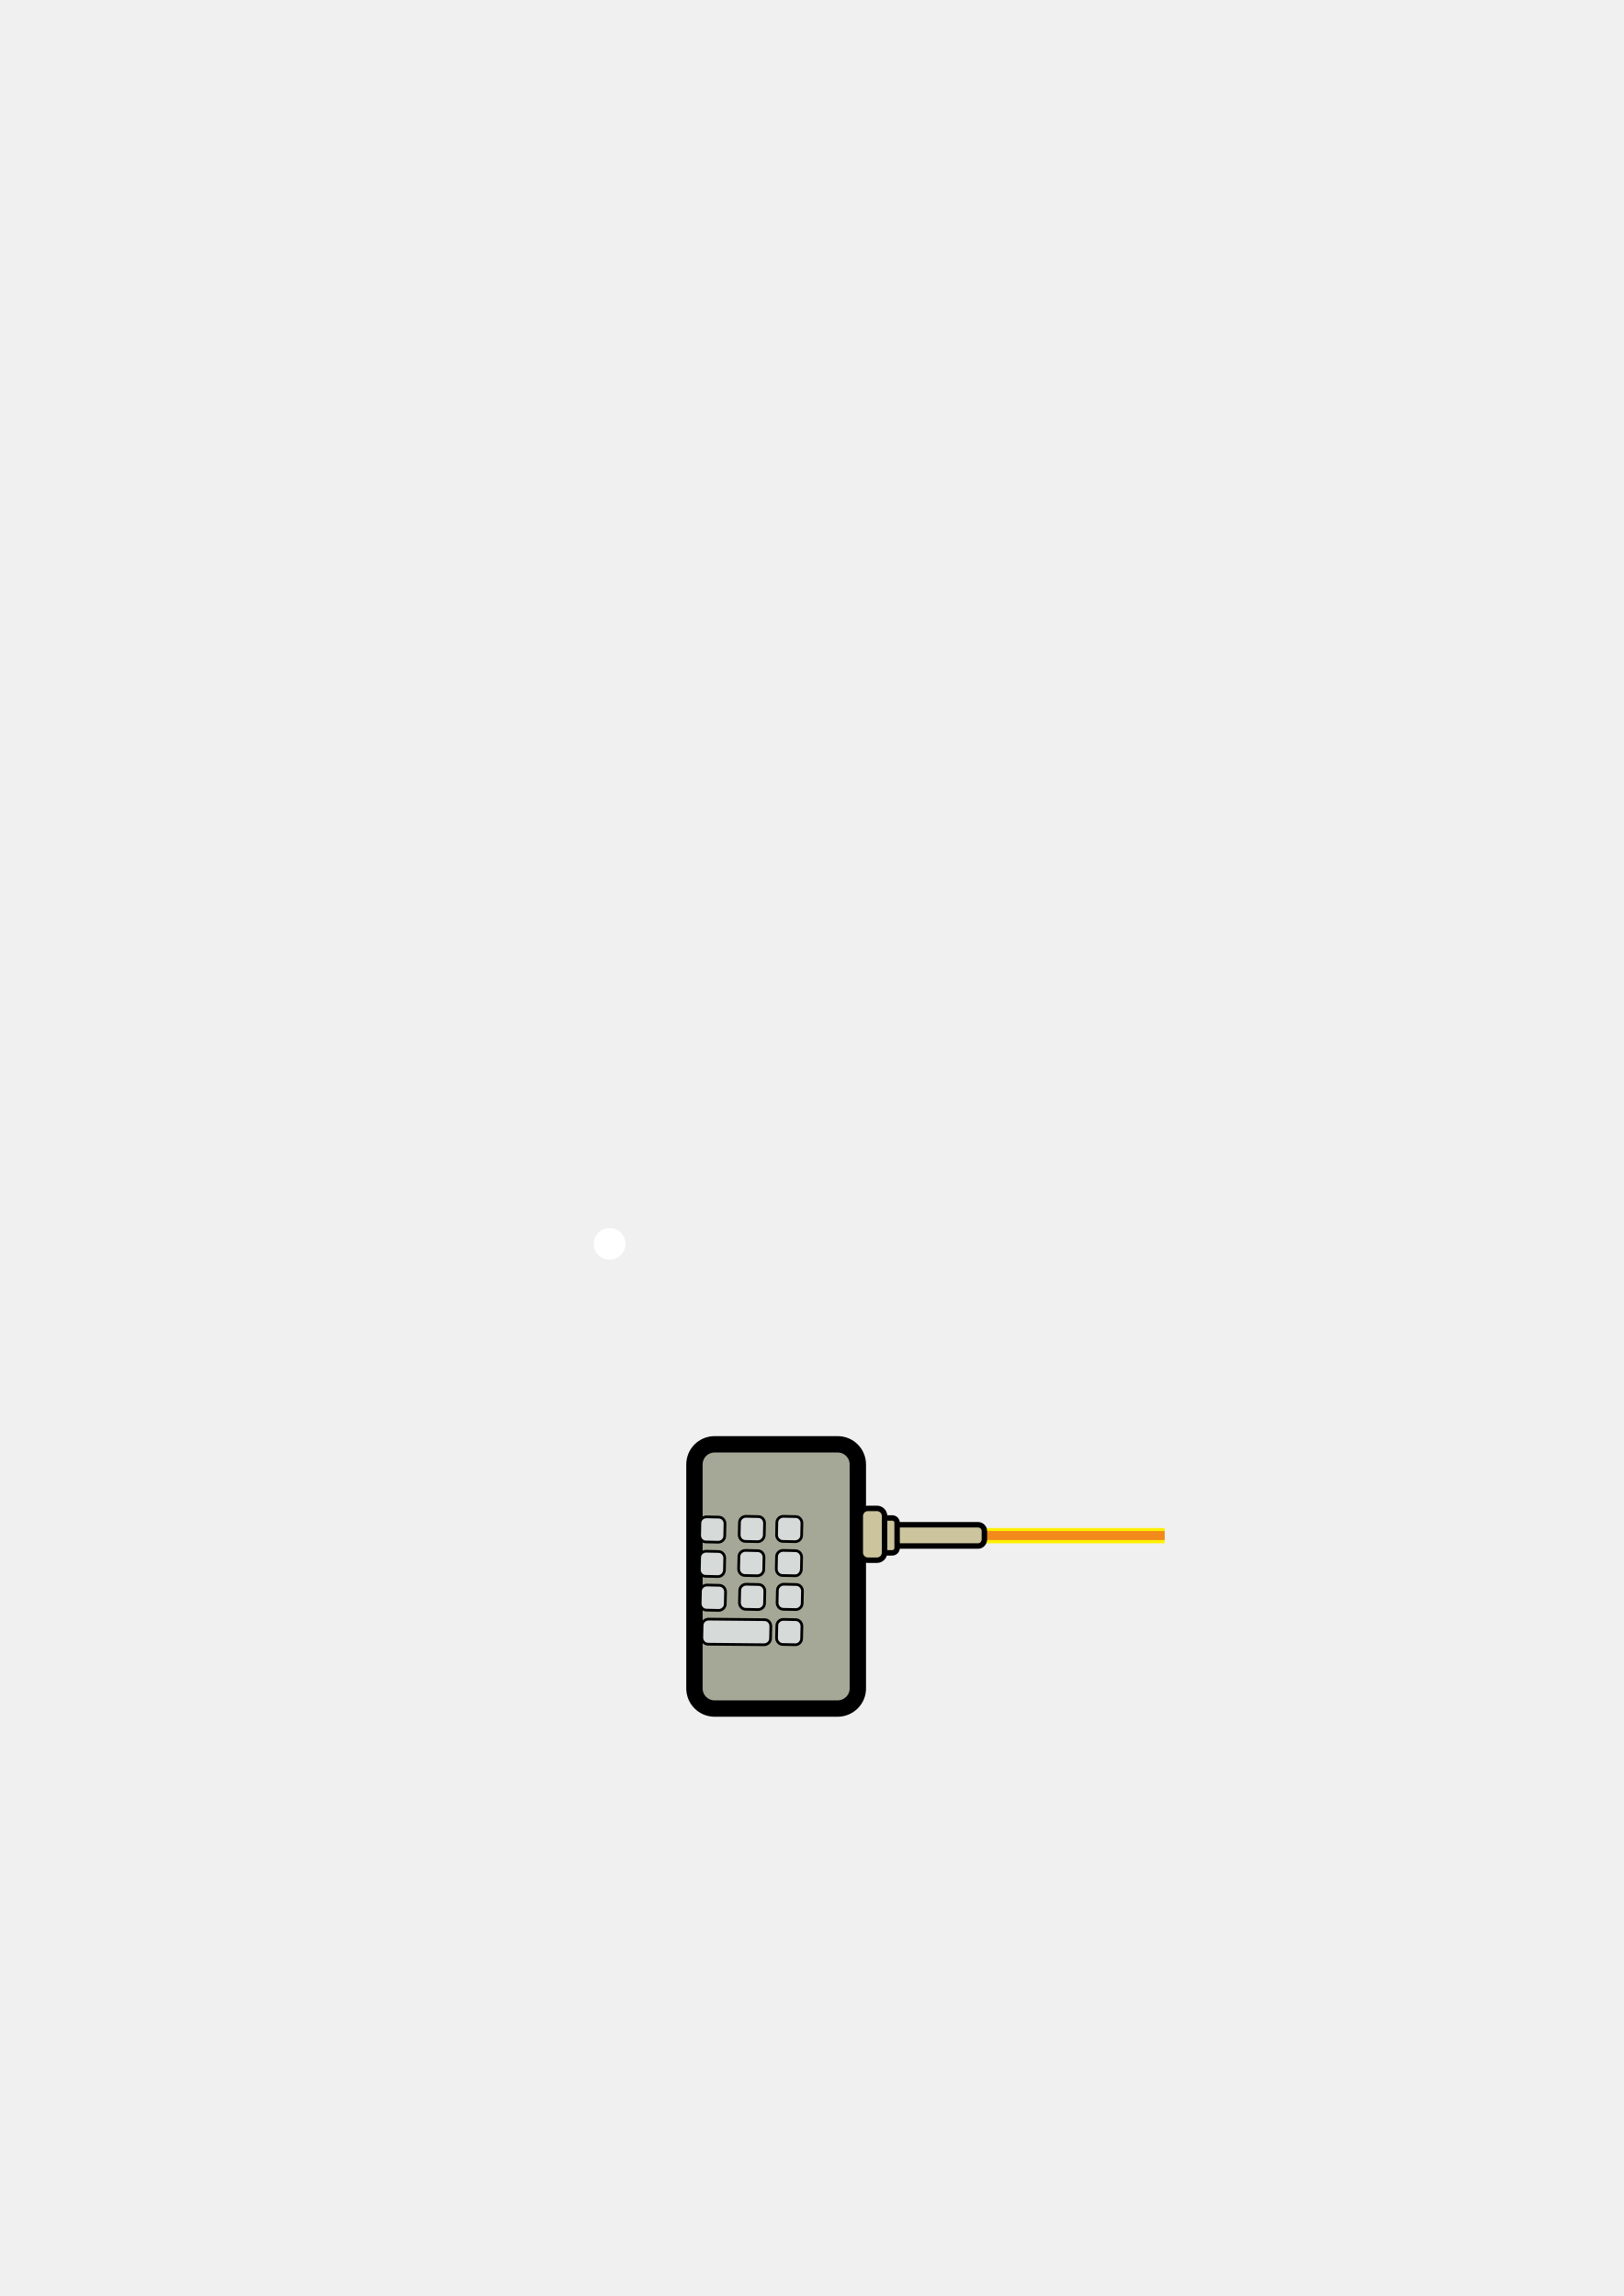
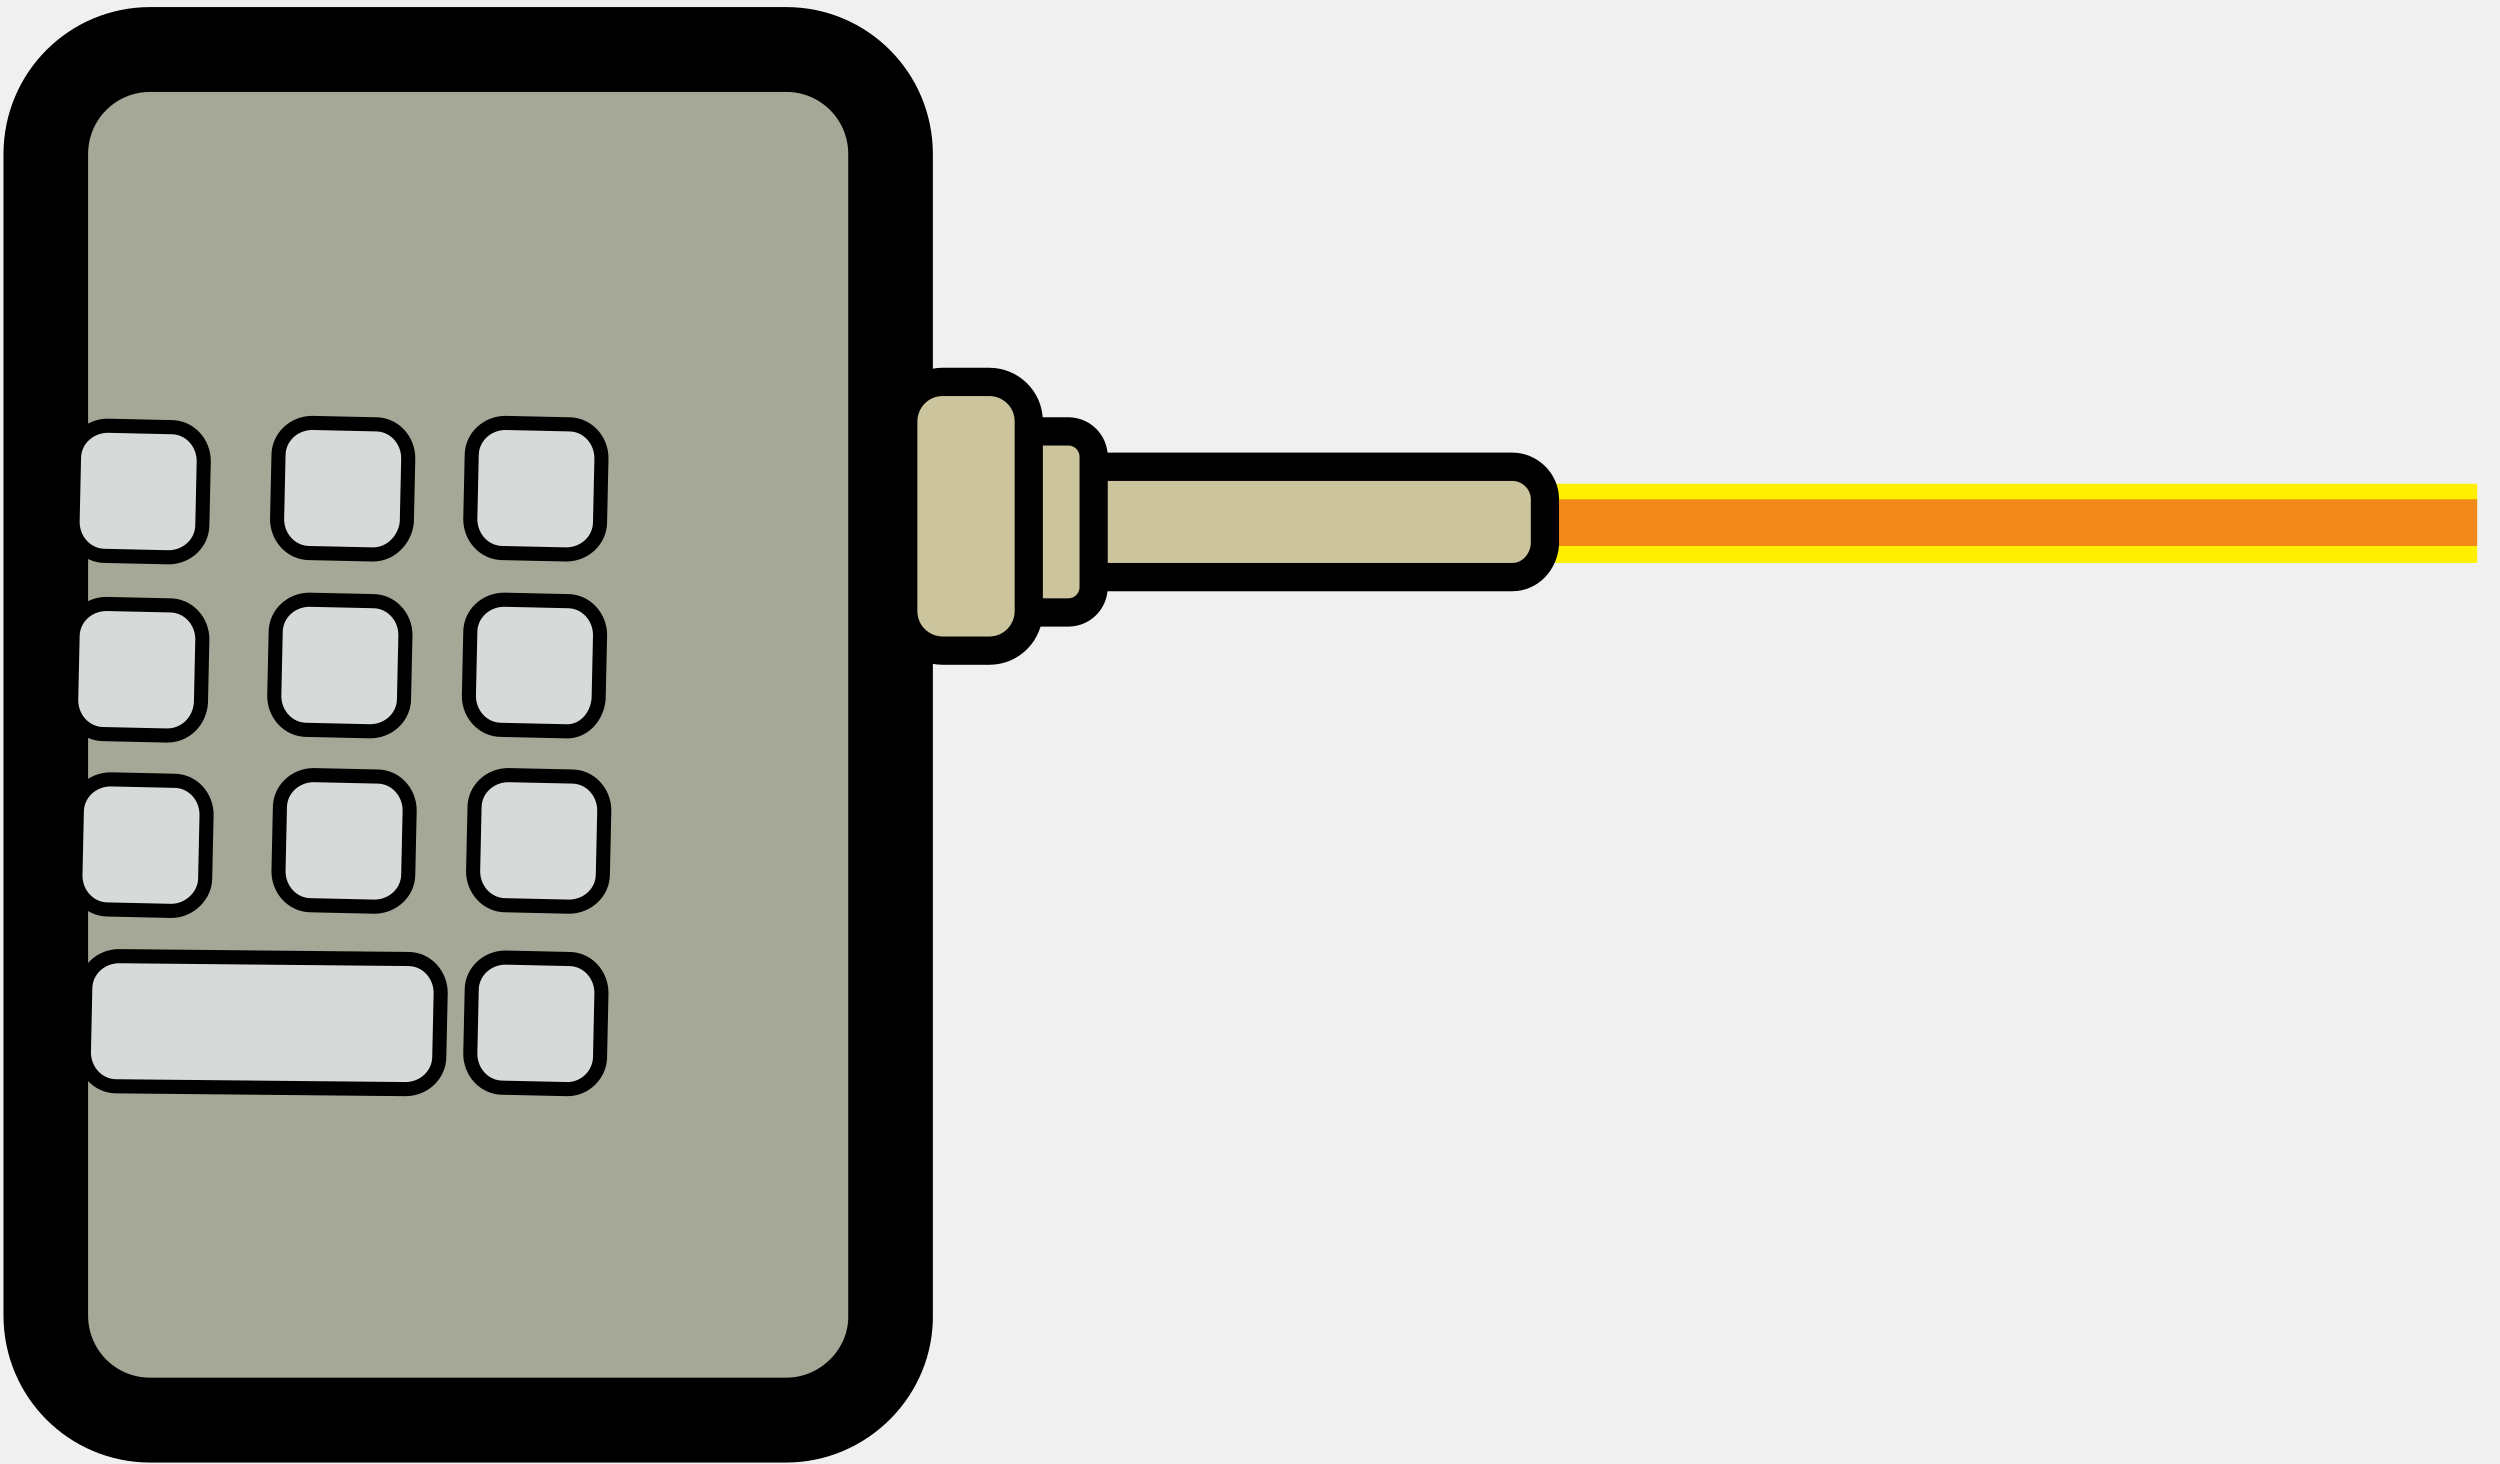
- <svg xmlns="http://www.w3.org/2000/svg" version="1.1" id="a" x="0px" y="0px" viewBox="0 0 595.2 841.9" style="enable-background:new 0 0 595.2 841.9;" xml:space="preserve">
-   <path style="fill:#A6A897;stroke:#000000;stroke-width:6;stroke-miterlimit:10;" d="M307.1,626.5H262c-4.1,0-7.4-3.3-7.4-7.4V537  c0-4.1,3.3-7.4,7.4-7.4h45.1c4.1,0,7.4,3.3,7.4,7.4v82C314.6,623.1,311.2,626.5,307.1,626.5z" />
-   <rect x="360.8" y="560.3" style="fill:#FFF000;" width="66.2" height="5.6" />
-   <rect x="360.8" y="561.4" style="fill:#F18A1A;" width="66.2" height="3.3" />
-   <path style="fill:#CBC49C;stroke:#000000;stroke-width:2;stroke-miterlimit:10;" d="M358.6,566.9h-28.8c-1.2,0-2.3-1-2.3-2.3v-3.2  c0-1.2,1-2.3,2.3-2.3h28.8c1.2,0,2.3,1,2.3,2.3v3.2C360.8,565.9,359.8,566.9,358.6,566.9z" />
-   <path style="fill:#CBC49C;stroke:#000000;stroke-width:2;stroke-miterlimit:10;" d="M327.1,569.4h-1.9c-1,0-1.8-0.8-1.8-1.8v-9.2  c0-1,0.8-1.8,1.8-1.8h1.9c1,0,1.8,0.8,1.8,1.8v9.2C328.9,568.6,328.1,569.4,327.1,569.4z" />
-   <path style="fill:#CBC49C;stroke:#000000;stroke-width:2;stroke-miterlimit:10;" d="M321.5,572.1h-3.3c-1.5,0-2.8-1.2-2.8-2.8v-13.4  c0-1.5,1.2-2.8,2.8-2.8h3.3c1.5,0,2.8,1.2,2.8,2.8v13.4C324.3,570.8,323.1,572.1,321.5,572.1z" />
-   <circle style="fill:#FFFFFF;" cx="223.5" cy="456.1" r="5.8" />
-   <path style="fill:#D6DBD9;stroke:#000000;stroke-miterlimit:10;" d="M291.5,565.3l-4.5-0.1c-1.3,0-2.3-1.1-2.3-2.4l0.1-4.5  c0-1.3,1.1-2.3,2.4-2.3l4.5,0.1c1.3,0,2.3,1.1,2.3,2.4l-0.1,4.5C293.9,564.3,292.8,565.3,291.5,565.3z" />
-   <path style="fill:#D6DBD9;stroke:#000000;stroke-miterlimit:10;" d="M291.4,577.8l-4.5-0.1c-1.3,0-2.3-1.1-2.3-2.4l0.1-4.5  c0-1.3,1.1-2.3,2.4-2.3l4.5,0.1c1.3,0,2.3,1.1,2.3,2.4l-0.1,4.5C293.7,576.8,292.7,577.9,291.4,577.8z" />
-   <path style="fill:#D6DBD9;stroke:#000000;stroke-miterlimit:10;" d="M291.7,590.2l-4.5-0.1c-1.3,0-2.3-1.1-2.3-2.4l0.1-4.5  c0-1.3,1.1-2.3,2.4-2.3l4.5,0.1c1.3,0,2.3,1.1,2.3,2.4l-0.1,4.5C294.1,589.2,293,590.2,291.7,590.2z" />
-   <path style="fill:#D6DBD9;stroke:#000000;stroke-miterlimit:10;" d="M280.1,603.1l-20.5-0.2c-1.3,0-2.3-1.1-2.3-2.4l0.1-4.5  c0-1.3,1.1-2.3,2.4-2.3l20.5,0.2c1.3,0,2.3,1.1,2.3,2.4l-0.1,4.5C282.5,602.1,281.4,603.1,280.1,603.1L280.1,603.1z" />
-   <path style="fill:#D6DBD9;stroke:#000000;stroke-miterlimit:10;" d="M291.6,603.1L287,603c-1.3,0-2.3-1.1-2.3-2.4l0.1-4.5  c0-1.3,1.1-2.3,2.4-2.3l4.5,0.1c1.3,0,2.3,1.1,2.3,2.4l-0.1,4.5C293.9,602.1,292.8,603.1,291.6,603.1z" />
-   <path style="fill:#D6DBD9;stroke:#000000;stroke-miterlimit:10;" d="M277.8,565.3l-4.5-0.1c-1.3,0-2.3-1.1-2.3-2.4l0.1-4.5  c0-1.3,1.1-2.3,2.4-2.3l4.5,0.1c1.3,0,2.3,1.1,2.3,2.4l-0.1,4.5C280.1,564.2,279.1,565.3,277.8,565.3z" />
-   <path style="fill:#D6DBD9;stroke:#000000;stroke-miterlimit:10;" d="M277.6,577.8l-4.5-0.1c-1.3,0-2.3-1.1-2.3-2.4l0.1-4.5  c0-1.3,1.1-2.3,2.4-2.3l4.5,0.1c1.3,0,2.3,1.1,2.3,2.4l-0.1,4.5C280,576.8,278.9,577.8,277.6,577.8z" />
-   <path style="fill:#D6DBD9;stroke:#000000;stroke-miterlimit:10;" d="M277.9,590.2l-4.5-0.1c-1.3,0-2.3-1.1-2.3-2.4l0.1-4.5  c0-1.3,1.1-2.3,2.4-2.3l4.5,0.1c1.3,0,2.3,1.1,2.3,2.4l-0.1,4.5C280.3,589.2,279.2,590.2,277.9,590.2z" />
-   <path style="fill:#D6DBD9;stroke:#000000;stroke-miterlimit:10;" d="M263.3,565.5l-4.5-0.1c-1.3,0-2.3-1.1-2.3-2.4l0.1-4.5  c0-1.3,1.1-2.3,2.4-2.3l4.5,0.1c1.3,0,2.3,1.1,2.3,2.4l-0.1,4.5C265.7,564.5,264.6,565.5,263.3,565.5z" />
-   <path style="fill:#D6DBD9;stroke:#000000;stroke-miterlimit:10;" d="M263.2,578.1l-4.5-0.1c-1.3,0-2.3-1.1-2.3-2.4l0.1-4.5  c0-1.3,1.1-2.3,2.4-2.3l4.5,0.1c1.3,0,2.3,1.1,2.3,2.4l-0.1,4.5C265.5,577.1,264.5,578.1,263.2,578.1z" />
-   <path style="fill:#D6DBD9;stroke:#000000;stroke-miterlimit:10;" d="M263.5,590.5l-4.5-0.1c-1.3,0-2.3-1.1-2.3-2.4l0.1-4.5  c0-1.3,1.1-2.3,2.4-2.3l4.5,0.1c1.3,0,2.3,1.1,2.3,2.4l-0.1,4.5C265.9,589.4,264.8,590.5,263.5,590.5z" />
+ <svg xmlns="http://www.w3.org/2000/svg" width="152" height="89" overflow="hidden">
+   <defs>
+     <clipPath id="clip0">
+       <rect x="411" y="253" width="152" height="89" />
+     </clipPath>
+   </defs>
+   <g clip-path="url(#clip0)" transform="translate(-411 -253)">
+     <path d="M263.325 537.197 224.654 537.197C221.138 537.197 218.308 534.367 218.308 530.851L218.308 460.454C218.308 456.939 221.138 454.109 224.654 454.109L263.325 454.109C266.841 454.109 269.67 456.939 269.67 460.454L269.67 530.766C269.756 534.281 266.841 537.197 263.325 537.197Z" stroke="#000000" stroke-width="5.145" stroke-miterlimit="10" fill="#A6A897" transform="matrix(1 0 0 1.00294 195.476 -199.434)" />
+     <path d="M309.37 480.433 366.134 480.433 366.134 485.235 309.37 485.235Z" fill="#FFF000" transform="matrix(1 0 0 1.00294 195.476 -199.434)" />
+     <path d="M309.37 481.376 366.134 481.376 366.134 484.206 309.37 484.206Z" fill="#F18A1A" transform="matrix(1 0 0 1.00294 195.476 -199.434)" />
+     <path d="M307.484 486.092 282.789 486.092C281.76 486.092 280.817 485.235 280.817 484.12L280.817 481.376C280.817 480.347 281.675 479.404 282.789 479.404L307.484 479.404C308.513 479.404 309.456 480.262 309.456 481.376L309.456 484.12C309.37 485.235 308.513 486.092 307.484 486.092Z" stroke="#000000" stroke-width="1.715" stroke-miterlimit="10" fill="#CBC49C" transform="matrix(1 0 0 1.00294 195.476 -199.434)" />
+     <path d="M280.474 488.236 278.845 488.236C277.987 488.236 277.302 487.55 277.302 486.692L277.302 478.804C277.302 477.946 277.987 477.26 278.845 477.26L280.474 477.26C281.332 477.26 282.018 477.946 282.018 478.804L282.018 486.692C282.018 487.55 281.332 488.236 280.474 488.236Z" stroke="#000000" stroke-width="1.715" stroke-miterlimit="10" fill="#CBC49C" transform="matrix(1 0 0 1.00294 195.476 -199.434)" />
+     <path d="M275.672 490.551 272.843 490.551C271.557 490.551 270.442 489.522 270.442 488.15L270.442 476.66C270.442 475.374 271.471 474.259 272.843 474.259L275.672 474.259C276.959 474.259 278.073 475.288 278.073 476.66L278.073 488.15C278.073 489.436 277.044 490.551 275.672 490.551Z" stroke="#000000" stroke-width="1.715" stroke-miterlimit="10" fill="#CBC49C" transform="matrix(1 0 0 1.00294 195.476 -199.434)" />
+     <path d="M249.949 484.72 246.09 484.635C244.975 484.635 244.118 483.691 244.118 482.577L244.204 478.718C244.204 477.603 245.147 476.746 246.262 476.746L250.12 476.832C251.235 476.832 252.092 477.775 252.092 478.89L252.007 482.748C252.007 483.863 251.063 484.72 249.949 484.72Z" stroke="#000000" stroke-width="0.857" stroke-miterlimit="10" fill="#D6DBD9" transform="matrix(1 0 0 1.00294 195.476 -199.434)" />
+     <path d="M249.863 495.439 246.004 495.353C244.89 495.353 244.032 494.41 244.032 493.295L244.118 489.436C244.118 488.322 245.061 487.464 246.176 487.464L250.034 487.55C251.149 487.55 252.007 488.493 252.007 489.608L251.921 493.466C251.835 494.581 250.978 495.524 249.863 495.439Z" stroke="#000000" stroke-width="0.857" stroke-miterlimit="10" fill="#D6DBD9" transform="matrix(1 0 0 1.00294 195.476 -199.434)" />
+     <path d="M250.12 506.071 246.262 505.985C245.147 505.985 244.289 505.042 244.289 503.927L244.375 500.069C244.375 498.954 245.318 498.097 246.433 498.097L250.292 498.182C251.406 498.182 252.264 499.126 252.264 500.24L252.178 504.099C252.178 505.214 251.235 506.071 250.12 506.071Z" stroke="#000000" stroke-width="0.857" stroke-miterlimit="10" fill="#D6DBD9" transform="matrix(1 0 0 1.00294 195.476 -199.434)" />
+     <path d="M240.174 517.132 222.596 516.961C221.481 516.961 220.624 516.017 220.624 514.903L220.709 511.044C220.709 509.93 221.653 509.072 222.767 509.072L240.345 509.244C241.46 509.244 242.317 510.187 242.317 511.301L242.232 515.16C242.232 516.275 241.288 517.132 240.174 517.132L240.174 517.132Z" stroke="#000000" stroke-width="0.857" stroke-miterlimit="10" fill="#D6DBD9" transform="matrix(1 0 0 1.00294 195.476 -199.434)" />
+     <path d="M250.034 517.132 246.09 517.046C244.975 517.046 244.118 516.103 244.118 514.989L244.204 511.13C244.204 510.015 245.147 509.158 246.262 509.158L250.12 509.244C251.235 509.244 252.092 510.187 252.092 511.301L252.007 515.16C252.007 516.275 251.063 517.132 250.034 517.132Z" stroke="#000000" stroke-width="0.857" stroke-miterlimit="10" fill="#D6DBD9" transform="matrix(1 0 0 1.00294 195.476 -199.434)" />
+     <path d="M238.201 484.72 234.343 484.635C233.228 484.635 232.371 483.691 232.371 482.577L232.457 478.718C232.457 477.603 233.4 476.746 234.514 476.746L238.373 476.832C239.488 476.832 240.345 477.775 240.345 478.89L240.259 482.748C240.174 483.777 239.316 484.72 238.201 484.72Z" stroke="#000000" stroke-width="0.857" stroke-miterlimit="10" fill="#D6DBD9" transform="matrix(1 0 0 1.00294 195.476 -199.434)" />
+     <path d="M238.03 495.439 234.171 495.353C233.057 495.353 232.199 494.41 232.199 493.295L232.285 489.436C232.285 488.322 233.228 487.464 234.343 487.464L238.201 487.55C239.316 487.55 240.174 488.493 240.174 489.608L240.088 493.466C240.088 494.581 239.145 495.439 238.03 495.439Z" stroke="#000000" stroke-width="0.857" stroke-miterlimit="10" fill="#D6DBD9" transform="matrix(1 0 0 1.00294 195.476 -199.434)" />
+     <path d="M238.287 506.071 234.429 505.985C233.314 505.985 232.457 505.042 232.457 503.927L232.542 500.069C232.542 498.954 233.485 498.097 234.6 498.097L238.459 498.182C239.573 498.182 240.431 499.126 240.431 500.24L240.345 504.099C240.345 505.214 239.402 506.071 238.287 506.071Z" stroke="#000000" stroke-width="0.857" stroke-miterlimit="10" fill="#D6DBD9" transform="matrix(1 0 0 1.00294 195.476 -199.434)" />
+     <path d="M225.768 484.892 221.91 484.806C220.795 484.806 219.938 483.863 219.938 482.748L220.023 478.89C220.023 477.775 220.967 476.917 222.081 476.917L225.94 477.003C227.055 477.003 227.912 477.946 227.912 479.061L227.826 482.92C227.826 484.034 226.883 484.892 225.768 484.892Z" stroke="#000000" stroke-width="0.857" stroke-miterlimit="10" fill="#D6DBD9" transform="matrix(1 0 0 1.00294 195.476 -199.434)" />
+     <path d="M225.683 495.696 221.824 495.61C220.709 495.61 219.852 494.667 219.852 493.552L219.938 489.694C219.938 488.579 220.881 487.721 221.996 487.721L225.854 487.807C226.969 487.807 227.826 488.75 227.826 489.865L227.741 493.724C227.655 494.838 226.797 495.696 225.683 495.696Z" stroke="#000000" stroke-width="0.857" stroke-miterlimit="10" fill="#D6DBD9" transform="matrix(1 0 0 1.00294 195.476 -199.434)" />
+     <path d="M225.94 506.328 222.081 506.242C220.967 506.242 220.109 505.299 220.109 504.185L220.195 500.326C220.195 499.211 221.138 498.354 222.253 498.354L226.111 498.44C227.226 498.44 228.083 499.383 228.083 500.497L227.998 504.356C227.998 505.385 227.055 506.328 225.94 506.328Z" stroke="#000000" stroke-width="0.857" stroke-miterlimit="10" fill="#D6DBD9" transform="matrix(1 0 0 1.00294 195.476 -199.434)" />
+   </g>
</svg>
